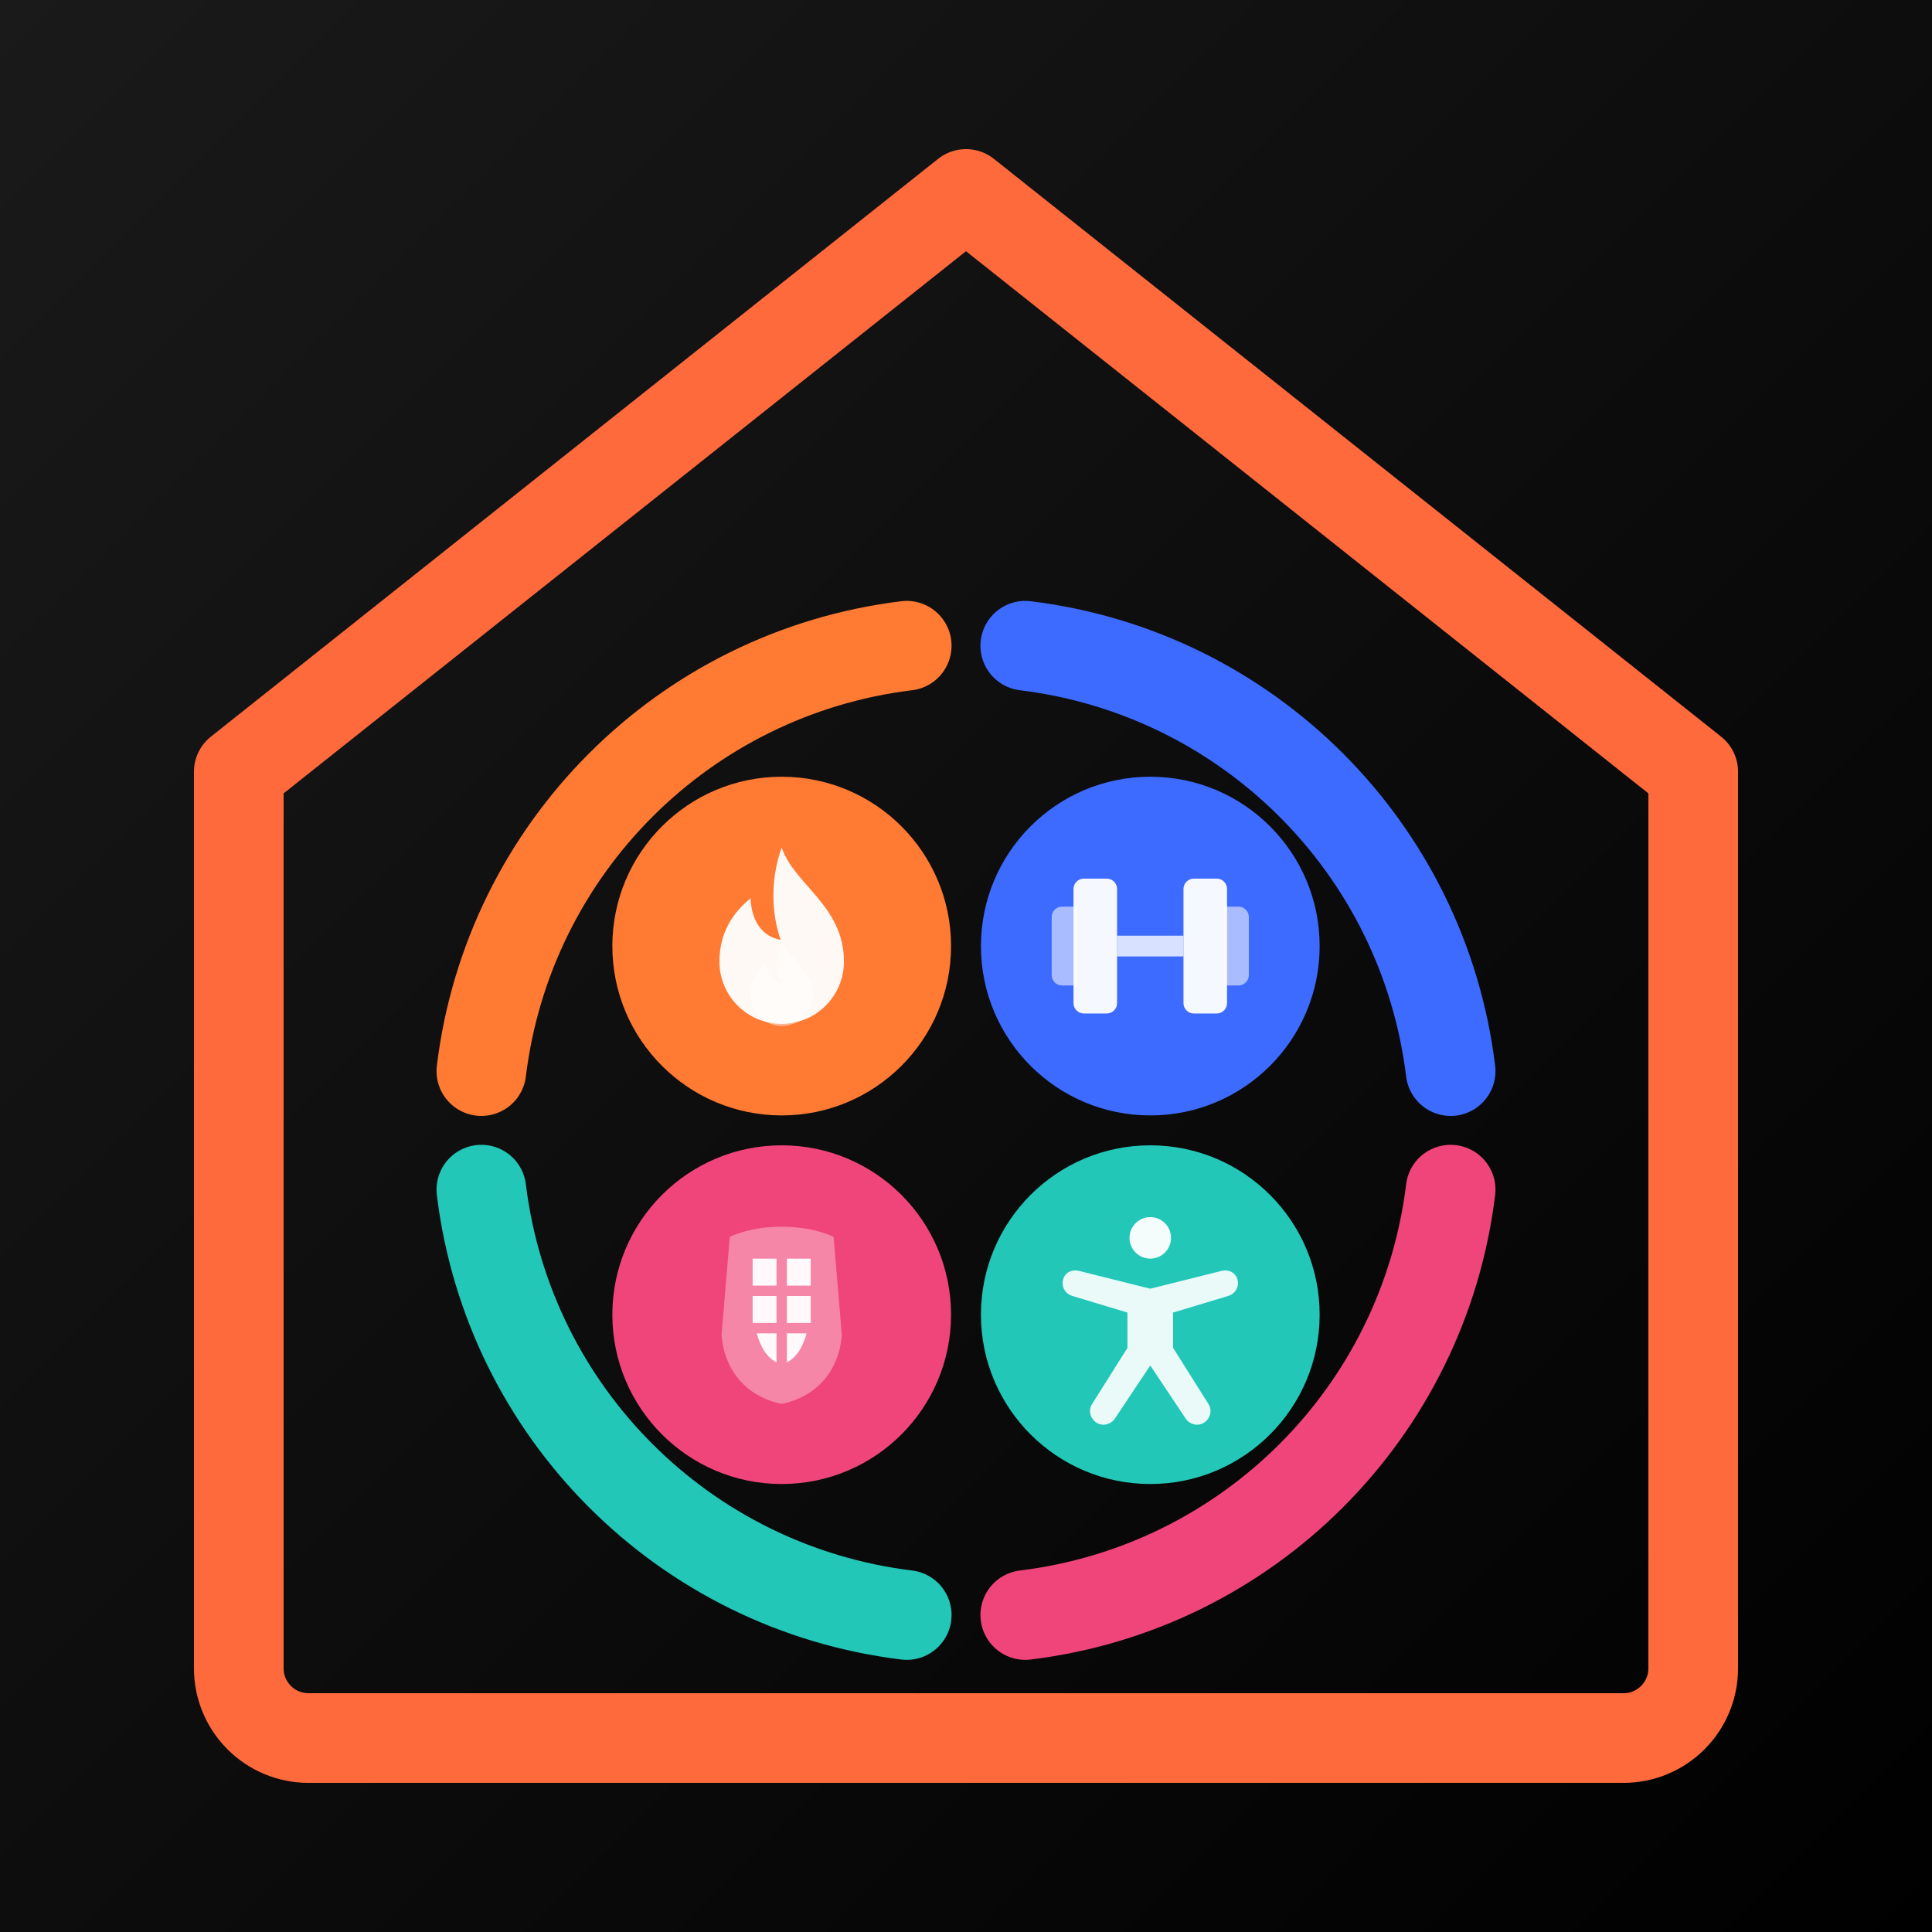
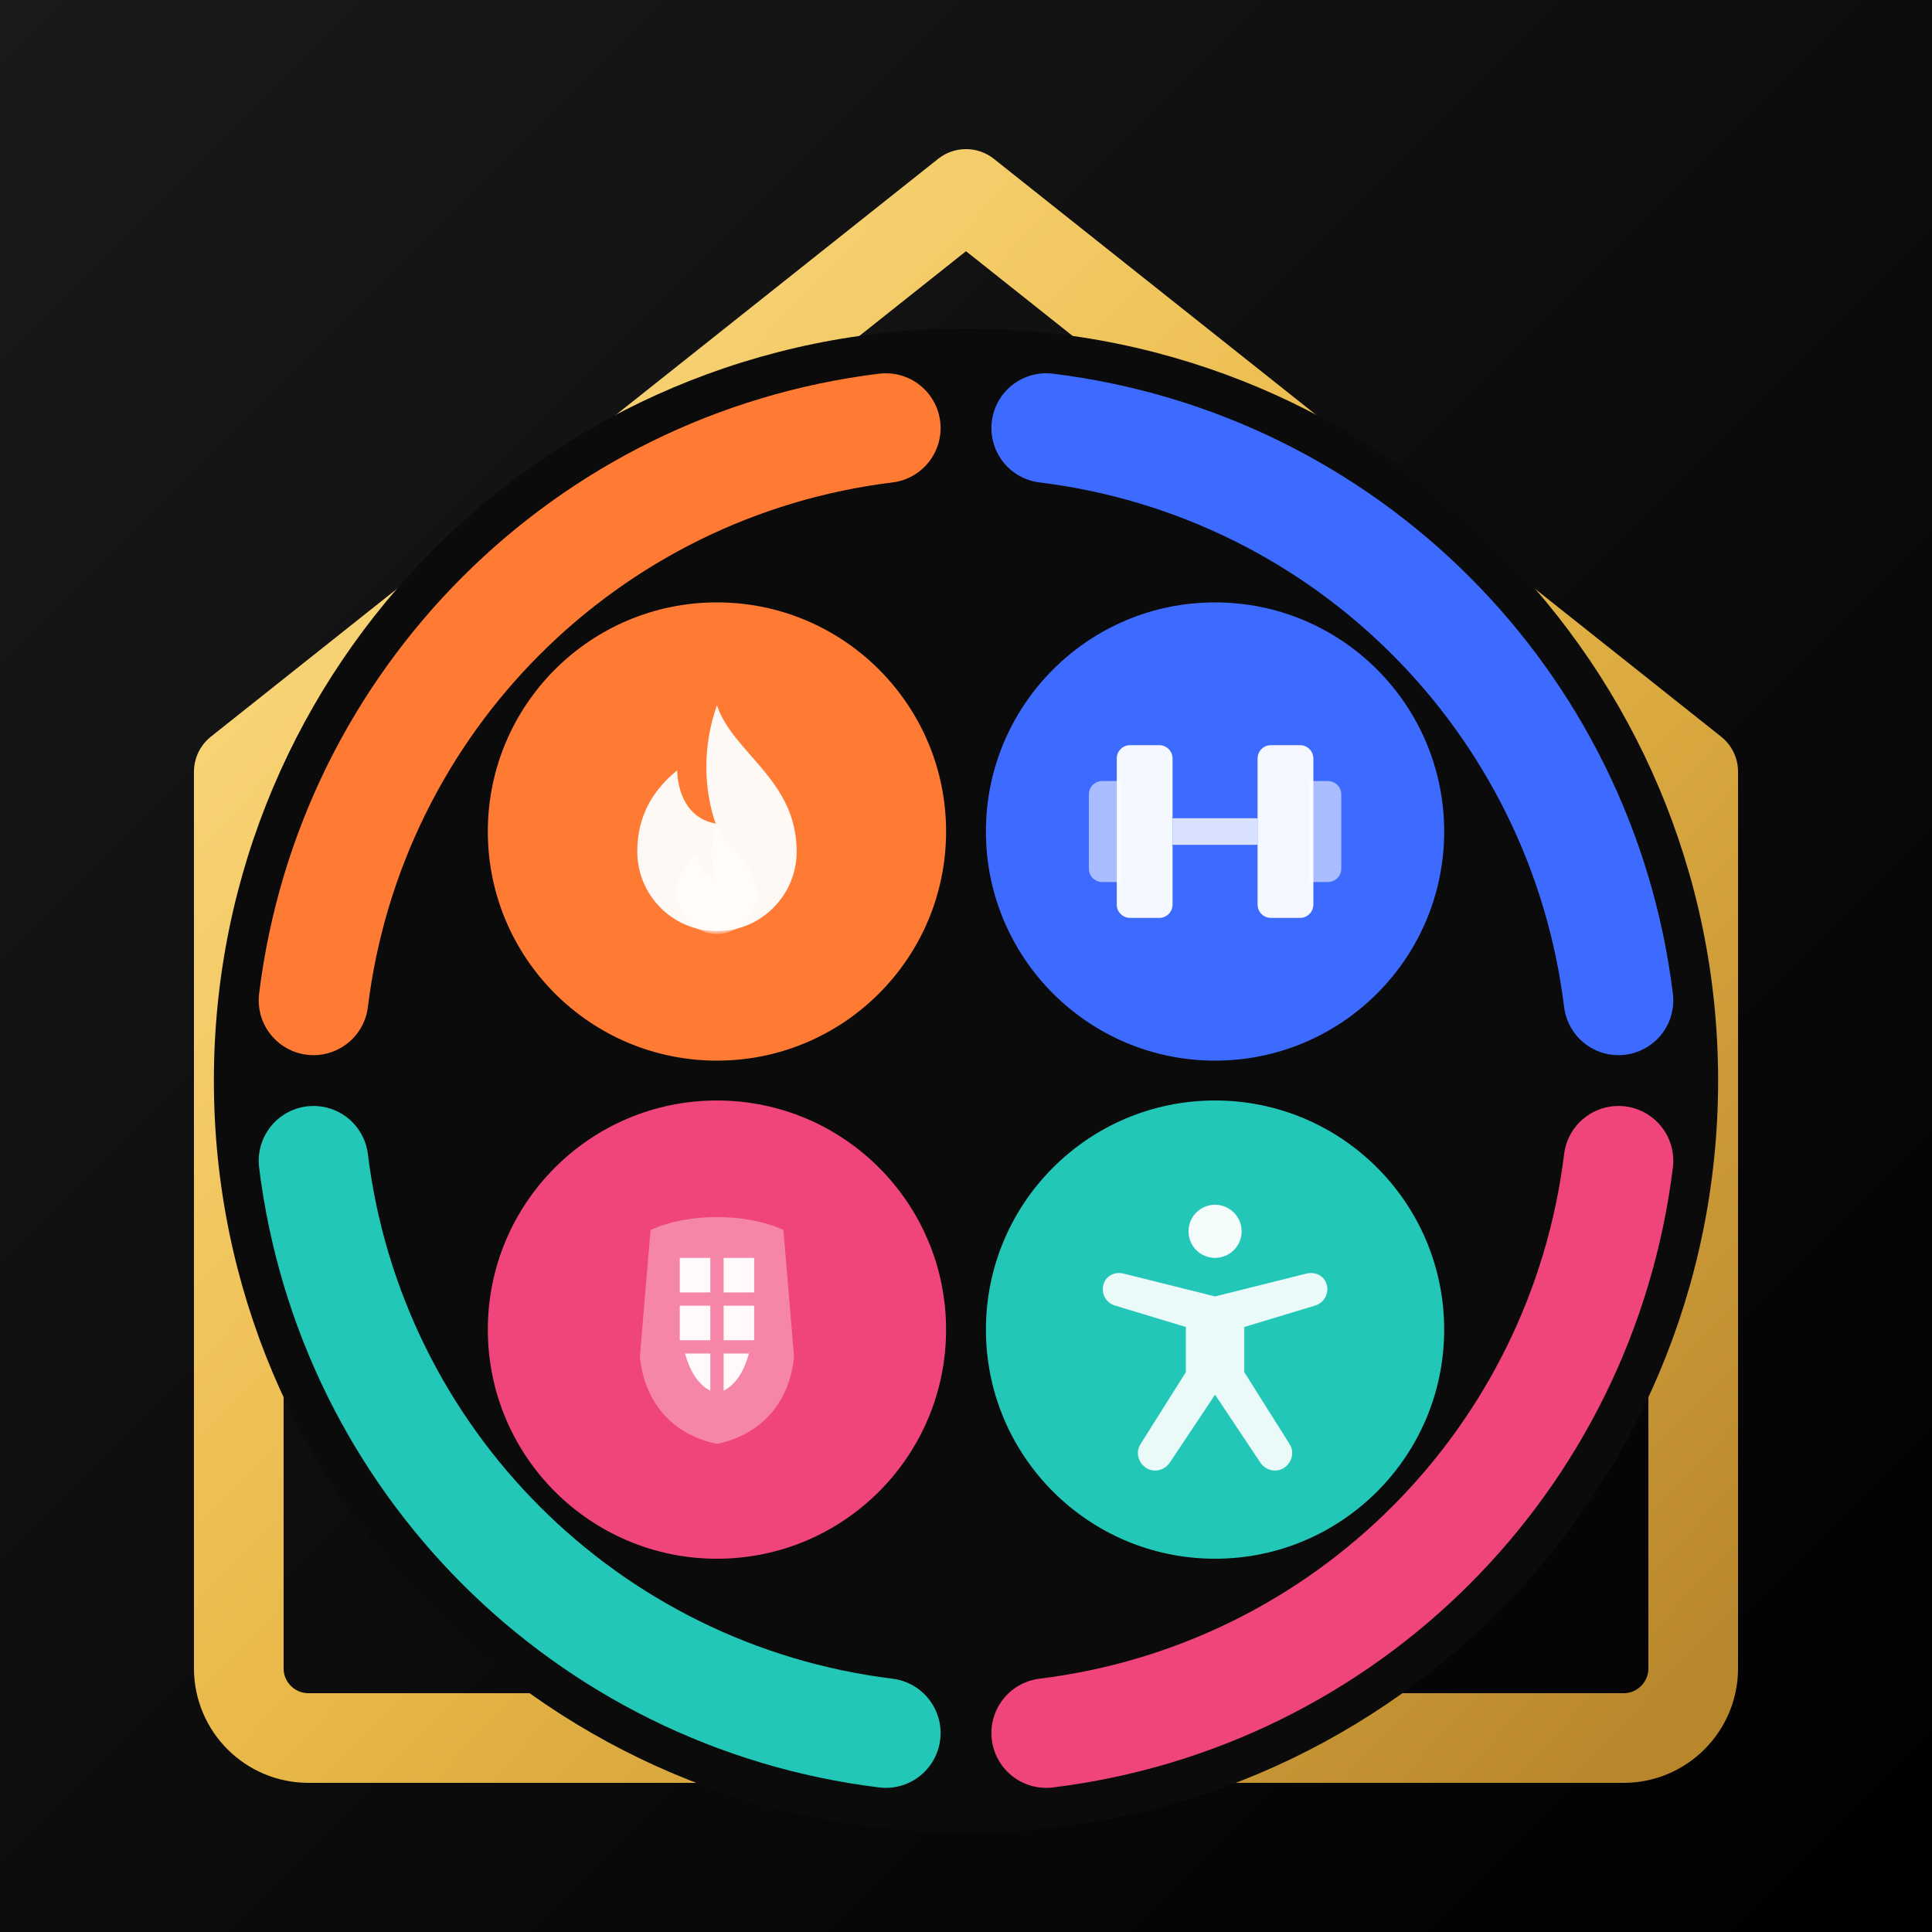
<svg xmlns="http://www.w3.org/2000/svg" viewBox="0 0 512 512">
  <defs>
    <linearGradient id="g" x1="0" y1="0" x2="1" y2="1">
      <stop offset="0" stop-color="#1A1A1A" />
      <stop offset="1" stop-color="#000000" />
    </linearGradient>
  </defs>
  <rect width="512" height="512" fill="url(#g)" />
  <g transform="translate(256 256) scale(1.32) translate(-256 -257)">
-     <path d="M256 102 L402 218 V398 a14 14 0 0 1 -14 14 H124 a14 14 0 0 1 -14 -14 V218 Z" fill="none" stroke="#FF6A3D" stroke-width="18" stroke-linejoin="round" />
-     <path d="M158.7 278.1 A98 98 0 0 1 244.1 192.7" fill="none" stroke="#FF7A33" stroke-width="18" stroke-linecap="round" />
-     <path d="M267.9 192.7 A98 98 0 0 1 353.3 278.1" fill="none" stroke="#3D6BFF" stroke-width="18" stroke-linecap="round" />
-     <path d="M353.3 301.9 A98 98 0 0 1 267.9 387.3" fill="none" stroke="#F0457A" stroke-width="18" stroke-linecap="round" />
-     <path d="M244.1 387.3 A98 98 0 0 1 158.7 301.9" fill="none" stroke="#22C7B8" stroke-width="18" stroke-linecap="round" />
-     <circle cx="219" cy="253" r="34" fill="#FF7A33" />
-     <g transform="translate(194 228) scale(2.083)">
+     <defs>
+       <linearGradient id="oro" x1="0" y1="0" x2="1" y2="1">
+         <stop offset="0" stop-color="#FFE08A" />
+         <stop offset=".5" stop-color="#E9B949" />
+         <stop offset="1" stop-color="#B8862B" />
+       </linearGradient>
+     </defs>
+     <path d="M256 102 L402 218 V398 a14 14 0 0 1 -14 14 H124 a14 14 0 0 1 -14 -14 V218 Z" fill="none" stroke="url(#oro)" stroke-width="18" stroke-linejoin="round" />
+     <circle cx="256" cy="280" r="151.0" fill="#0B0B0B" />
+     <path d="M125.0 263.9 A132 132 0 0 1 239.9 149.0" fill="none" stroke="#FF7A33" stroke-width="22" stroke-linecap="round" />
+     <path d="M272.1 149.0 A132 132 0 0 1 387.0 263.9" fill="none" stroke="#3D6BFF" stroke-width="22" stroke-linecap="round" />
+     <path d="M387.0 296.1 A132 132 0 0 1 272.1 411.0" fill="none" stroke="#F0457A" stroke-width="22" stroke-linecap="round" />
+     <path d="M239.9 411.0 A132 132 0 0 1 125.0 296.1" fill="none" stroke="#22C7B8" stroke-width="22" stroke-linecap="round" />
+     <circle cx="206" cy="230" r="46" fill="#FF7A33" />
+     <g transform="translate(174.0 198.0) scale(2.667)">
      <path d="M12 2.5c1.2 3.6 6 5.6 6 11a6 6 0 0 1-12 0c0-2.9 1.4-4.8 3-6.1.1 2.3 1.2 3.7 2.9 4C11 8.8 10.9 5.6 12 2.5z" fill="#FFFFFF" fill-opacity="0.95" />
      <path d="M12 11.5c.6 1.7 3 2.7 3 5.2a3 3 0 0 1-6 0c0-1.4.7-2.3 1.5-3 .1 1 .6 1.7 1.4 1.9-.4-1.3-.4-2.8.1-4.1z" fill="#FFFFFF" fill-opacity="0.45" />
    </g>
-     <circle cx="293" cy="253" r="34" fill="#3D6BFF" />
-     <g transform="translate(268 228) scale(2.083)">
+     <circle cx="306" cy="230" r="46" fill="#3D6BFF" />
+     <g transform="translate(274.0 198.0) scale(2.667)">
      <path d="M2.5 9.2a1 1 0 0 1 1-1h1.4v7.6H3.5a1 1 0 0 1-1-1z M19.1 8.2h1.4a1 1 0 0 1 1 1v5.6a1 1 0 0 1-1 1h-1.4z" fill="#FFFFFF" fill-opacity="0.55" />
      <path d="M5.6 5.5h2.2a1 1 0 0 1 1 1v11a1 1 0 0 1-1 1H5.6a1 1 0 0 1-1-1v-11a1 1 0 0 1 1-1z M16.2 5.5h2.2a1 1 0 0 1 1 1v11a1 1 0 0 1-1 1h-2.2a1 1 0 0 1-1-1v-11a1 1 0 0 1 1-1z" fill="#FFFFFF" fill-opacity="0.95" />
      <path d="M8.8 11h6.4v2H8.8z" fill="#FFFFFF" fill-opacity="0.8" />
    </g>
-     <circle cx="219" cy="327" r="34" fill="#F0457A" />
-     <g transform="translate(194 302) scale(2.083)">
+     <circle cx="206" cy="330" r="46" fill="#F0457A" />
+     <g transform="translate(174.0 298.0) scale(2.667)">
      <path d="M7 4.5c2.8-1.3 7.2-1.3 10 0l.8 9.5c-.3 3.4-2.4 5.9-5.8 6.6-3.4-.7-5.5-3.2-5.8-6.6z" fill="#FFFFFF" fill-opacity="0.35" />
      <path d="M9.2 6.6h2.3v2.6H9.2zM12.5 6.6h2.3v2.6h-2.3zM9.2 10.2h2.3v2.6H9.2zM12.5 10.2h2.3v2.6h-2.3zM9.6 13.8h1.9v2.8c-.8-.4-1.5-1.3-1.9-2.8zM12.5 13.8h1.9c-.4 1.5-1.1 2.4-1.9 2.8z" fill="#FFFFFF" fill-opacity="0.95" />
    </g>
-     <circle cx="293" cy="327" r="34" fill="#22C7B8" />
-     <g transform="translate(268 302) scale(2.083)">
+     <circle cx="306" cy="330" r="46" fill="#22C7B8" />
+     <g transform="translate(274.0 298.0) scale(2.667)">
      <path d="M12 2.6a2 2 0 1 1 0 4 2 2 0 0 1 0-4z" fill="#FFFFFF" fill-opacity="0.95" />
      <path d="M3.6 8.6c.2-.7.9-1 1.6-.8l6.8 1.7 6.8-1.7c.7-.2 1.4.1 1.6.8.2.7-.2 1.4-.9 1.6l-5.3 1.6v3.4l3.4 5.4c.4.6.2 1.4-.4 1.8-.6.4-1.4.2-1.8-.4L12 16.9l-3.4 5.1c-.4.6-1.2.8-1.8.4-.6-.4-.8-1.2-.4-1.8l3.4-5.4v-3.4L4.5 10.2c-.7-.2-1.1-.9-.9-1.6z" fill="#FFFFFF" fill-opacity="0.9" />
    </g>
  </g>
</svg>
